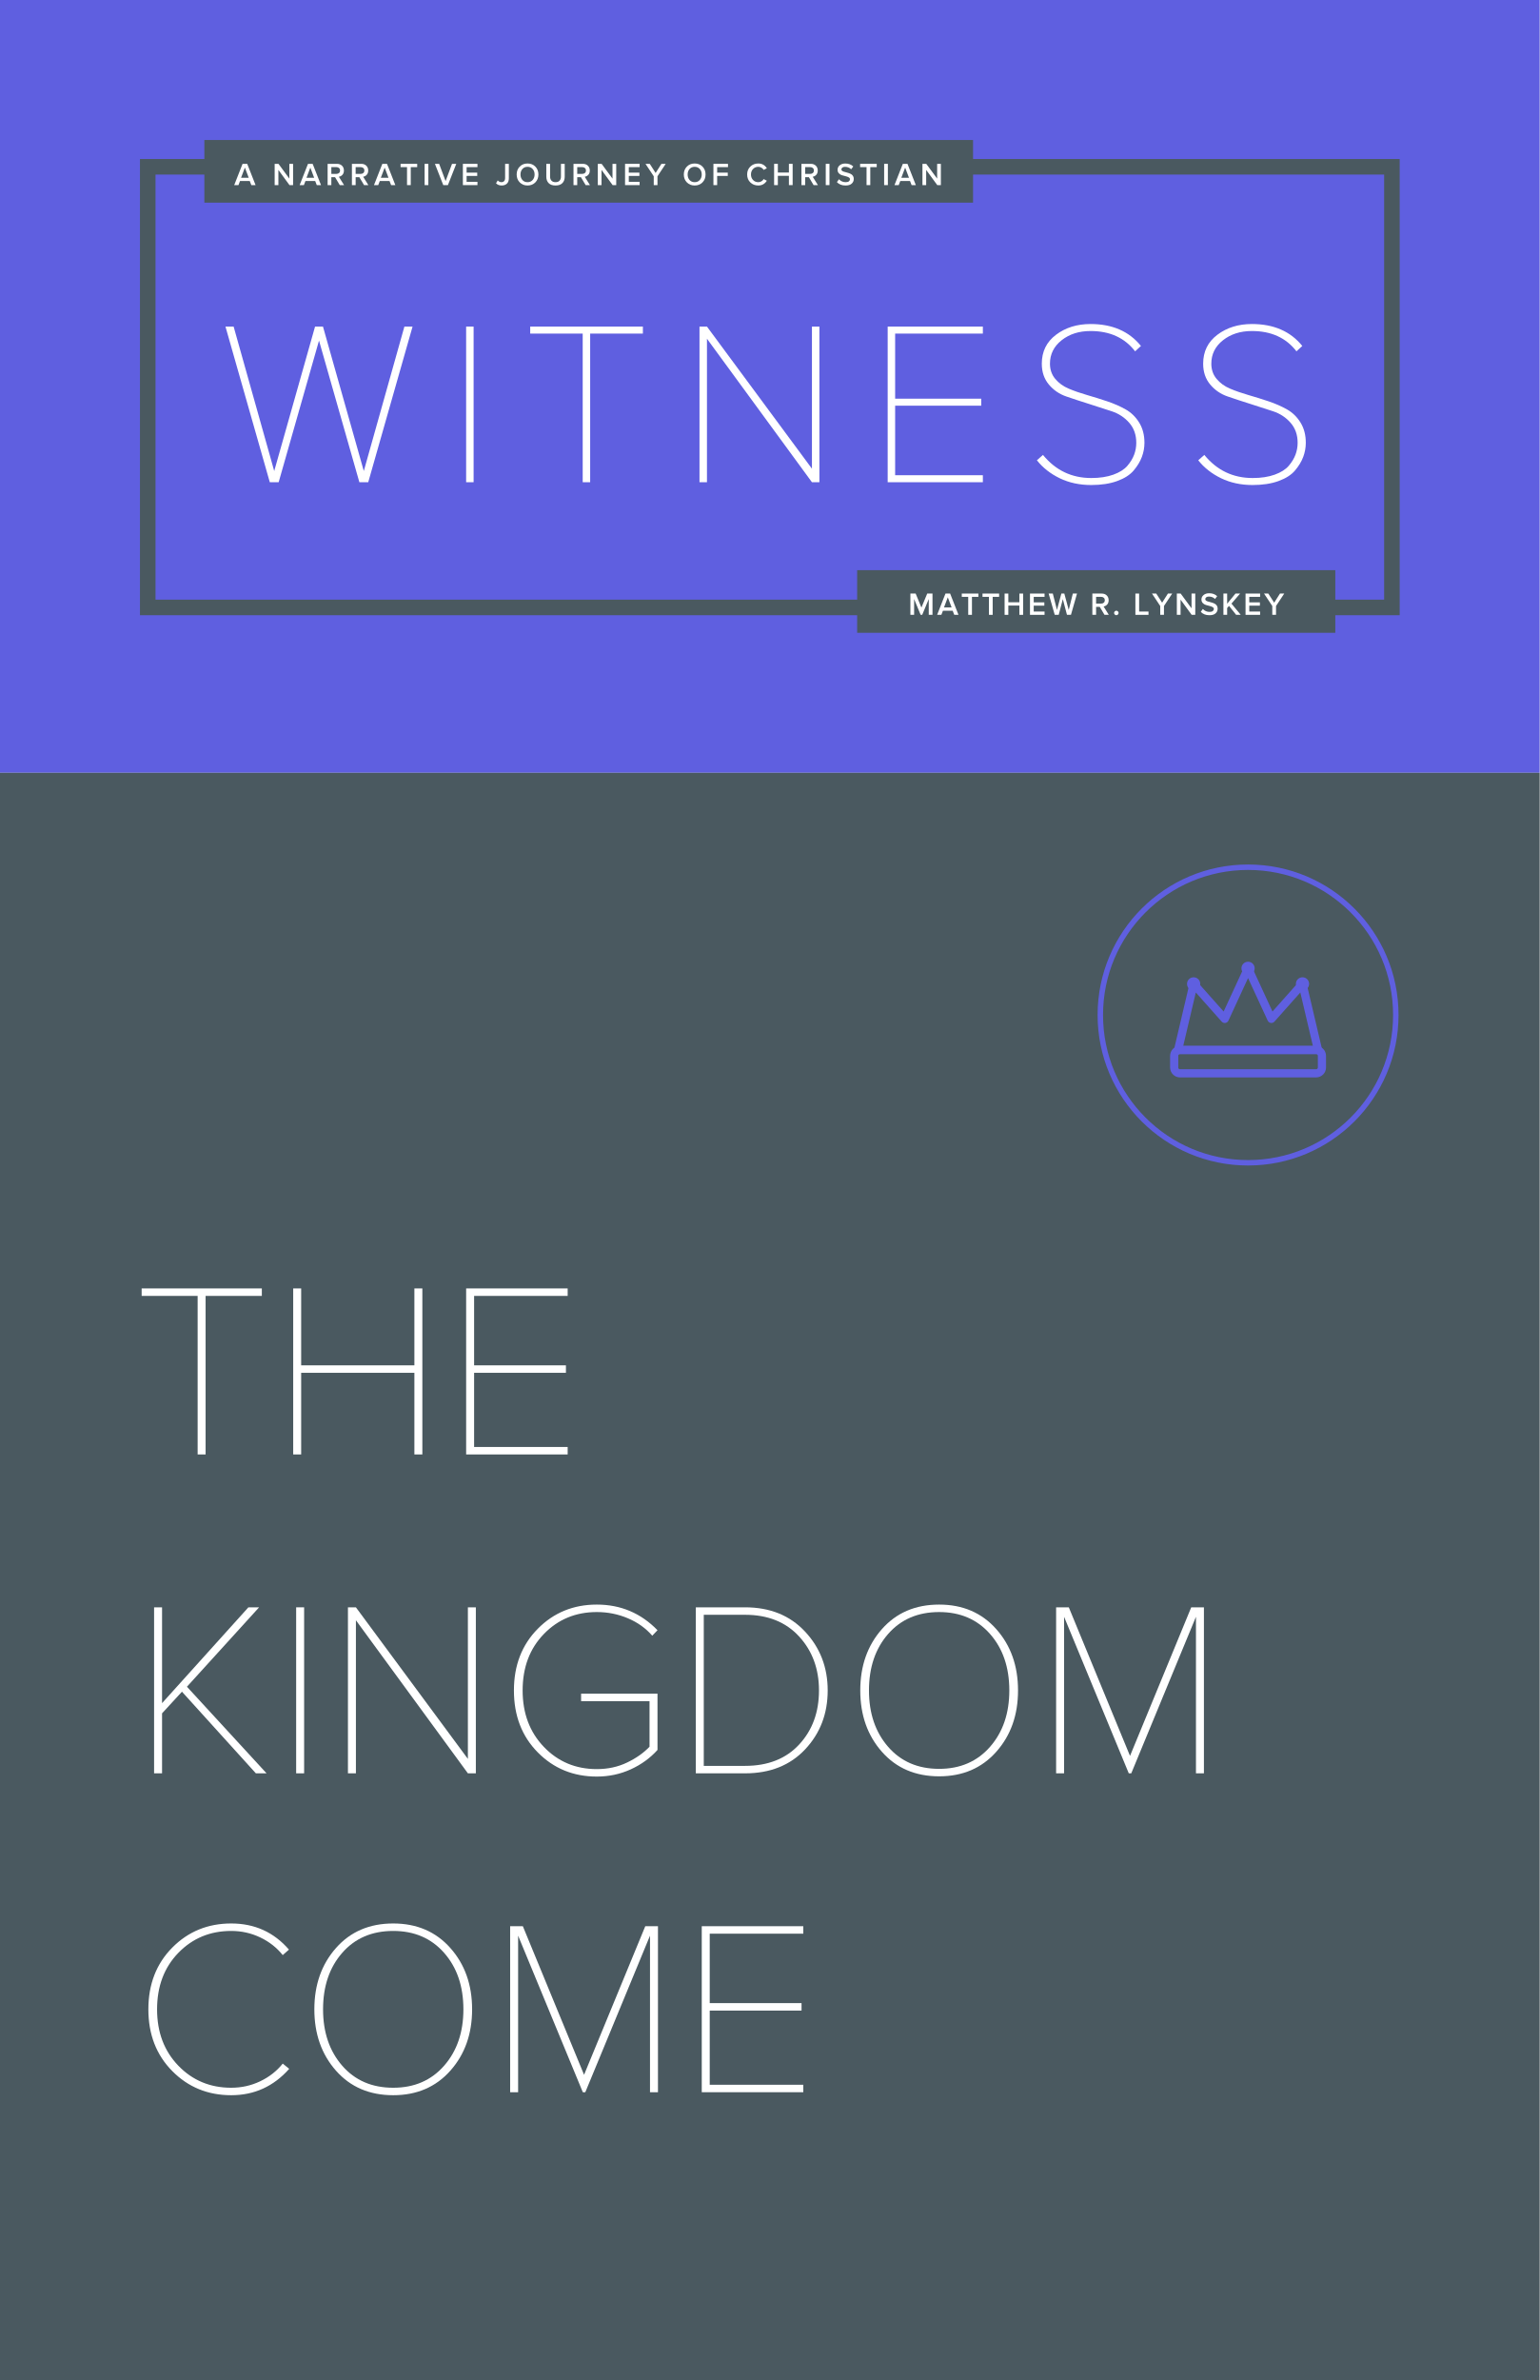
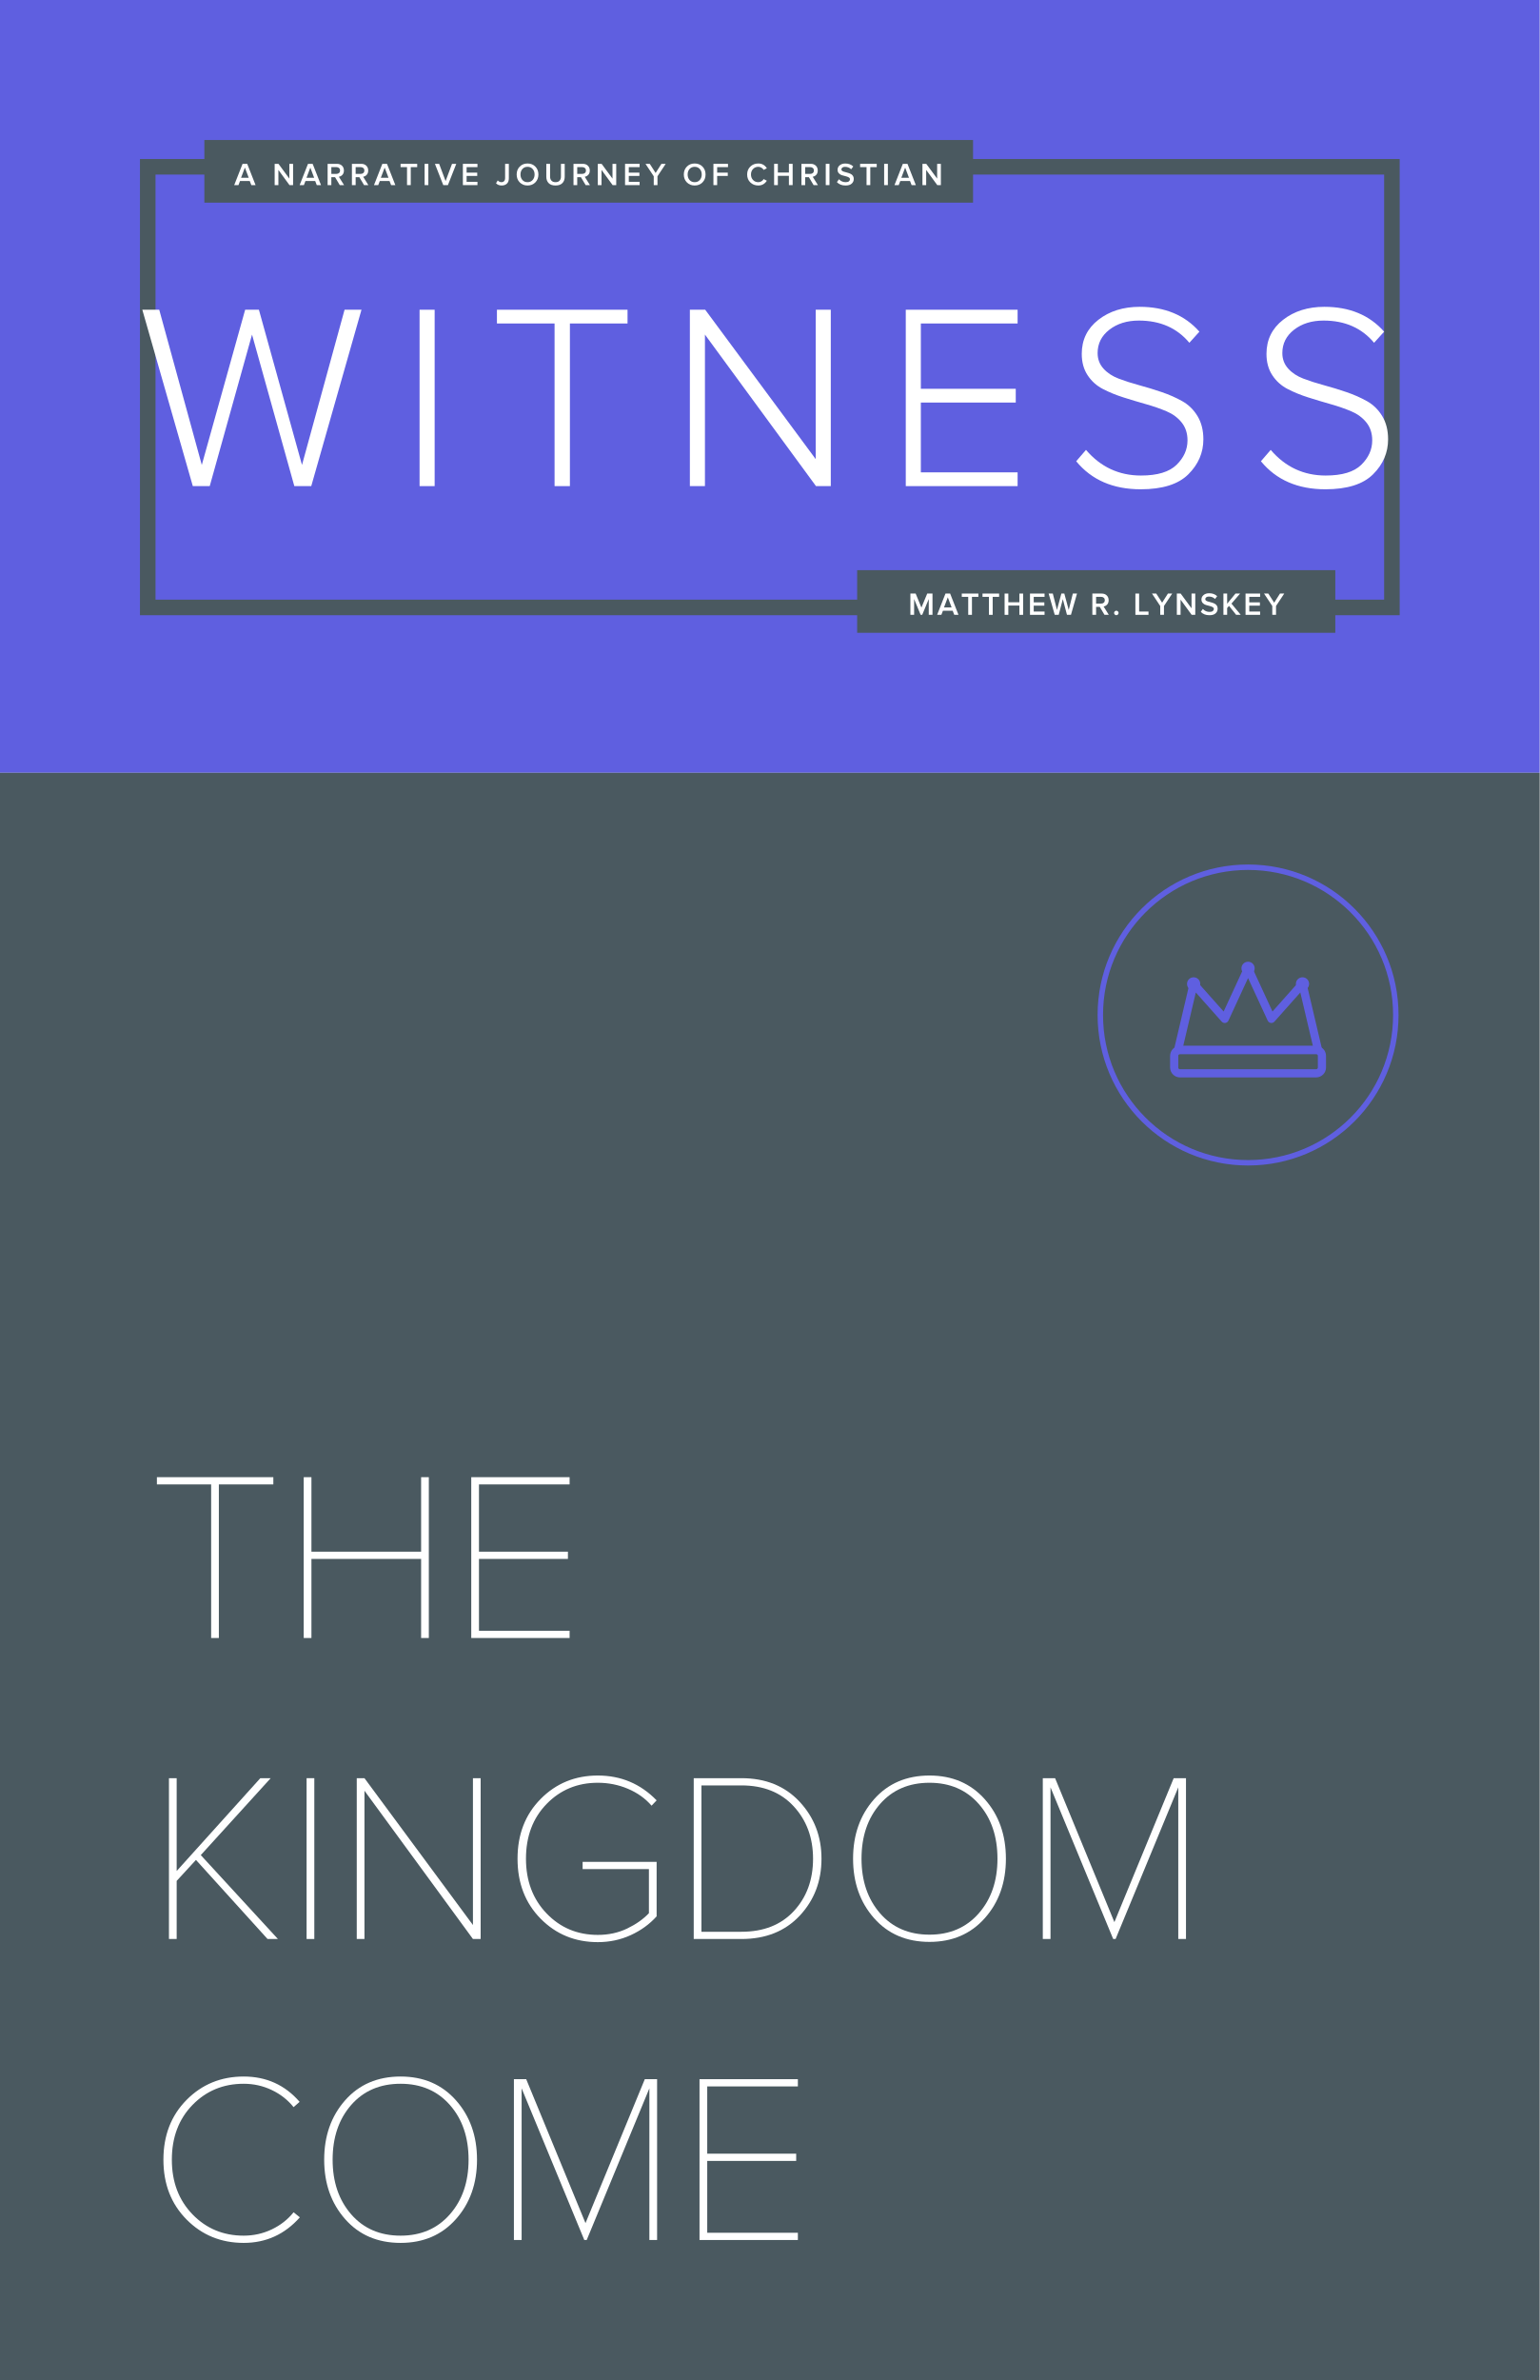
<svg xmlns="http://www.w3.org/2000/svg" id="Layer_1" data-name="Layer 1" viewBox="0 0 396 612">
  <rect width="396" height="198.72" style="fill: #5f5fe0;" />
  <rect y="198.72" width="396" height="413.28" style="fill: #4a5960;" />
  <rect x="38" y="42.89" width="320" height="113.31" style="fill: none; stroke: #4a5960; stroke-width: 4px;" />
  <rect x="52.56" y="36" width="197.71" height="16.11" style="fill: #4a5960;" />
  <path transform="translate(60.23,47.60) scale(0.0082,-0.0082)" d="M671 0H538L489 128H183L134 0H1L263 667H409ZM456 231 336 549 216 231Z" fill="#fff" />
  <path transform="translate(70.06,47.60) scale(0.0082,-0.0082)" d="M649 0H536L188 476V0H71V667H191L532 204V667H649Z" fill="#fff" />
  <path transform="translate(77.06,47.60) scale(0.0082,-0.0082)" d="M671 0H538L489 128H183L134 0H1L263 667H409ZM456 231 336 549 216 231Z" fill="#fff" />
  <path transform="translate(83.68,47.60) scale(0.0082,-0.0082)" d="M587 0H452L304 249H188V0H71V667H364Q462 667 522.0 609.0Q582 551 582 458Q582 374 536.0 323.5Q490 273 424 262ZM348 352Q398 352 430.0 381.0Q462 410 462.0 458.0Q462 506 430.0 535.0Q398 564 348 564H188V352Z" fill="#fff" />
  <path transform="translate(89.93,47.60) scale(0.0082,-0.0082)" d="M587 0H452L304 249H188V0H71V667H364Q462 667 522.0 609.0Q582 551 582 458Q582 374 536.0 323.5Q490 273 424 262ZM348 352Q398 352 430.0 381.0Q462 410 462.0 458.0Q462 506 430.0 535.0Q398 564 348 564H188V352Z" fill="#fff" />
  <path transform="translate(96.18,47.60) scale(0.0082,-0.0082)" d="M671 0H538L489 128H183L134 0H1L263 667H409ZM456 231 336 549 216 231Z" fill="#fff" />
  <path transform="translate(102.80,47.60) scale(0.0082,-0.0082)" d="M347 0H230V564H28V667H549V564H347Z" fill="#fff" />
  <path transform="translate(108.63,47.60) scale(0.0082,-0.0082)" d="M188 0H71V667H188Z" fill="#fff" />
  <path transform="translate(111.85,47.60) scale(0.0082,-0.0082)" d="M409 0H263L1 667H134L336 127L538 667H671Z" fill="#fff" />
  <path transform="translate(118.47,47.60) scale(0.0082,-0.0082)" d="M528 0H71V667H528V564H188V391H521V288H188V103H528Z" fill="#fff" />
  <path transform="translate(127.51,47.60) scale(0.0082,-0.0082)" d="M185 -12Q74 -12 8 58L62 147Q113 92 176 92Q230 92 261.5 125.0Q293 158 293 213V667H410V211Q410 101 348.0 44.5Q286 -12 185 -12Z" fill="#fff" />
  <path transform="translate(132.55,47.60) scale(0.0082,-0.0082)" d="M627.0 85.5Q531 -12 382.0 -12.0Q233 -12 137.0 85.5Q41 183 41.0 333.0Q41 483 137.0 580.5Q233 678 382.0 678.0Q531 678 627.0 580.5Q723 483 723.0 333.0Q723 183 627.0 85.5ZM382 92Q481 92 542.0 160.5Q603 229 603 333Q603 438 542.0 506.0Q481 574 382 574Q282 574 221.5 506.0Q161 438 161.0 333.0Q161 228 221.5 160.0Q282 92 382 92Z" fill="#fff" />
  <path transform="translate(139.93,47.60) scale(0.0082,-0.0082)" d="M360 -12Q218 -12 144.5 62.0Q71 136 71 263V667H189V267Q189 186 233.5 139.0Q278 92 360.0 92.0Q442 92 486.0 139.0Q530 186 530 267V667H648V264Q648 136 574.5 62.0Q501 -12 360 -12Z" fill="#fff" />
  <path transform="translate(146.92,47.60) scale(0.0082,-0.0082)" d="M587 0H452L304 249H188V0H71V667H364Q462 667 522.0 609.0Q582 551 582 458Q582 374 536.0 323.5Q490 273 424 262ZM348 352Q398 352 430.0 381.0Q462 410 462.0 458.0Q462 506 430.0 535.0Q398 564 348 564H188V352Z" fill="#fff" />
  <path transform="translate(153.17,47.60) scale(0.0082,-0.0082)" d="M649 0H536L188 476V0H71V667H191L532 204V667H649Z" fill="#fff" />
  <path transform="translate(160.18,47.60) scale(0.0082,-0.0082)" d="M528 0H71V667H528V564H188V391H521V288H188V103H528Z" fill="#fff" />
  <path transform="translate(166.01,47.60) scale(0.0082,-0.0082)" d="M377 0H260V277L1 667H135L319 381L501 667H635L377 277Z" fill="#fff" />
  <path transform="translate(175.54,47.60) scale(0.0082,-0.0082)" d="M627.0 85.5Q531 -12 382.0 -12.0Q233 -12 137.0 85.5Q41 183 41.0 333.0Q41 483 137.0 580.5Q233 678 382.0 678.0Q531 678 627.0 580.5Q723 483 723.0 333.0Q723 183 627.0 85.5ZM382 92Q481 92 542.0 160.5Q603 229 603 333Q603 438 542.0 506.0Q481 574 382 574Q282 574 221.5 506.0Q161 438 161.0 333.0Q161 228 221.5 160.0Q282 92 382 92Z" fill="#fff" />
  <path transform="translate(182.91,47.60) scale(0.0082,-0.0082)" d="M188 0H71V667H528V564H188V391H521V288H188Z" fill="#fff" />
  <path transform="translate(191.83,47.60) scale(0.0082,-0.0082)" d="M391 -12Q241 -12 141.0 84.5Q41 181 41.0 333.0Q41 485 141.0 581.5Q241 678 391 678Q565 678 659 528L559 477Q534 520 488.5 547.0Q443 574 391 574Q292 574 226.5 506.0Q161 438 161.0 333.0Q161 228 226.5 160.0Q292 92 391 92Q444 92 489.0 119.0Q534 146 559 189L659 138Q563 -12 391 -12Z" fill="#fff" />
  <path transform="translate(198.52,47.60) scale(0.0082,-0.0082)" d="M652 0H535V291H188V0H71V667H188V394H535V667H652Z" fill="#fff" />
  <path transform="translate(205.55,47.60) scale(0.0082,-0.0082)" d="M587 0H452L304 249H188V0H71V667H364Q462 667 522.0 609.0Q582 551 582 458Q582 374 536.0 323.5Q490 273 424 262ZM348 352Q398 352 430.0 381.0Q462 410 462.0 458.0Q462 506 430.0 535.0Q398 564 348 564H188V352Z" fill="#fff" />
  <path transform="translate(211.80,47.60) scale(0.0082,-0.0082)" d="M188 0H71V667H188Z" fill="#fff" />
  <path transform="translate(215.02,47.60) scale(0.0082,-0.0082)" d="M299 -12Q127 -12 28 94L93 184Q179 92 304 92Q371 92 404.5 119.0Q438 146 438 183Q438 221 398.0 243.5Q358 266 301.0 279.0Q244 292 186.5 310.0Q129 328 89.0 371.0Q49 414 49 482Q49 566 116.5 621.5Q184 677 292 677Q446 677 542 584L475 497Q399 573 282 573Q230 573 199.5 550.5Q169 528 169 490Q169 465 190.5 448.0Q212 431 246.0 420.5Q280 410 321.5 400.0Q363 390 404.5 375.5Q446 361 480.0 340.0Q514 319 535.5 282.0Q557 245 557 194Q557 104 492.0 46.0Q427 -12 299 -12Z" fill="#fff" />
  <path transform="translate(220.99,47.60) scale(0.0082,-0.0082)" d="M347 0H230V564H28V667H549V564H347Z" fill="#fff" />
  <path transform="translate(226.82,47.60) scale(0.0082,-0.0082)" d="M188 0H71V667H188Z" fill="#fff" />
  <path transform="translate(230.05,47.60) scale(0.0082,-0.0082)" d="M671 0H538L489 128H183L134 0H1L263 667H409ZM456 231 336 549 216 231Z" fill="#fff" />
  <path transform="translate(236.67,47.60) scale(0.0082,-0.0082)" d="M649 0H536L188 476V0H71V667H191L532 204V667H649Z" fill="#fff" />
-   <path transform="translate(56.49,124.00) scale(0.06,-0.06)" d="M637 0H599L426 607L253 0H215L25 667H60L234 48L409 667H443L618 48L792 667H827Z" fill="#fff" />
-   <path transform="translate(114.61,124.00) scale(0.06,-0.06)" d="M120 0H88V667H120Z" fill="#fff" />
-   <path transform="translate(134.09,124.00) scale(0.06,-0.06)" d="M295 0H263V637H38V667H521V637H295Z" fill="#fff" />
-   <path transform="translate(174.63,124.00) scale(0.06,-0.06)" d="M602 0H570L120 615V0H88V667H120L570 58V667H602Z" fill="#fff" />
-   <path transform="translate(223.03,124.00) scale(0.06,-0.06)" d="M496 0H88V667H496V637H120V358H489V328H120V30H496Z" fill="#fff" />
-   <path transform="translate(263.51,124.00) scale(0.06,-0.06)" d="M286 -12Q211 -12 151.0 17.0Q91 46 53 94L79 117Q160 18 286 18Q341 18 381.0 32.5Q421 47 441.0 70.5Q461 94 470.0 118.5Q479 143 479 169Q479 220 449.0 254.5Q419 289 374.0 304.0Q329 319 276.5 335.5Q224 352 179.0 367.5Q134 383 104.0 419.0Q74 455 74 508Q74 586 135.0 632.0Q196 678 283 678Q423 678 499 584L474 561Q407 648 283 648Q209 648 159.0 608.5Q109 569 109 508Q109 470 131.5 443.0Q154 416 189.5 401.0Q225 386 268.5 373.5Q312 361 355.0 346.5Q398 332 433.5 312.0Q469 292 491.5 255.5Q514 219 514 169Q514 138 503.0 108.5Q492 79 468.0 50.5Q444 22 397.0 5.0Q350 -12 286 -12Z" fill="#fff" />
-   <path transform="translate(305.01,124.00) scale(0.06,-0.06)" d="M286 -12Q211 -12 151.0 17.0Q91 46 53 94L79 117Q160 18 286 18Q341 18 381.0 32.5Q421 47 441.0 70.5Q461 94 470.0 118.5Q479 143 479 169Q479 220 449.0 254.5Q419 289 374.0 304.0Q329 319 276.5 335.5Q224 352 179.0 367.5Q134 383 104.0 419.0Q74 455 74 508Q74 586 135.0 632.0Q196 678 283 678Q423 678 499 584L474 561Q407 648 283 648Q209 648 159.0 608.5Q109 569 109 508Q109 470 131.5 443.0Q154 416 189.5 401.0Q225 386 268.5 373.5Q312 361 355.0 346.5Q398 332 433.5 312.0Q469 292 491.5 255.5Q514 219 514 169Q514 138 503.0 108.5Q492 79 468.0 50.5Q444 22 397.0 5.0Q350 -12 286 -12Z" fill="#fff" />
+   <path transform="translate(35.31,125.00) scale(0.068,-0.068)" d="M658 0H594L434 573L274 0H210L19 667H83L244 80L408 667H460L623 80L784 667H848Z" fill="#fff" />
+   <path transform="translate(102.27,125.00) scale(0.068,-0.068)" d="M140 0H83V667H140Z" fill="#fff" />
+   <path transform="translate(125.43,125.00) scale(0.068,-0.068)" d="M311 0H253V615H35V667H529V615H311Z" fill="#fff" />
+   <path transform="translate(171.79,125.00) scale(0.068,-0.068)" d="M616 0H560L140 573V0H83V667H141L559 102V667H616Z" fill="#fff" />
+   <path transform="translate(227.32,125.00) scale(0.068,-0.068)" d="M506 0H83V667H506V615H140V368H499V316H140V52H506Z" fill="#fff" />
+   <path transform="translate(273.67,125.00) scale(0.068,-0.068)" d="M290 -12Q133 -12 46 94L83 137Q166 40 291 40Q384 40 425.5 80.5Q467 121 467 173Q467 213 445.0 240.5Q423 268 387.5 283.0Q352 298 309.5 310.0Q267 322 224.5 335.5Q182 349 146.5 367.5Q111 386 89.0 419.5Q67 453 67 500Q67 580 130.0 629.0Q193 678 286 678Q429 678 512 584L474 542Q404 626 283 626Q216 626 171.5 591.5Q127 557 127 503Q127 469 149.0 444.5Q171 420 206.5 406.5Q242 393 284.5 381.5Q327 370 369.5 355.5Q412 341 447.5 321.0Q483 301 505.0 264.5Q527 228 527 177Q527 101 470.0 44.5Q413 -12 290 -12Z" fill="#fff" />
+   <path transform="translate(321.18,125.00) scale(0.068,-0.068)" d="M290 -12Q133 -12 46 94L83 137Q166 40 291 40Q384 40 425.5 80.5Q467 121 467 173Q467 213 445.0 240.5Q423 268 387.5 283.0Q352 298 309.5 310.0Q267 322 224.5 335.5Q182 349 146.5 367.5Q111 386 89.0 419.5Q67 453 67 500Q67 580 130.0 629.0Q193 678 286 678Q429 678 512 584L474 542Q404 626 283 626Q216 626 171.5 591.5Q127 557 127 503Q127 469 149.0 444.5Q171 420 206.5 406.5Q242 393 284.5 381.5Q327 370 369.5 355.5Q412 341 447.5 321.0Q483 301 505.0 264.5Q527 228 527 177Q527 101 470.0 44.5Q413 -12 290 -12Z" fill="#fff" />
  <rect x="220.46" y="146.61" width="122.98" height="16.11" style="fill: #4a5960;" />
  <path transform="translate(233.57,158.10) scale(0.0082,-0.0082)" d="M764 0H647V495L442 0H392L188 495V0H71V667H236L417 228L599 667H764Z" fill="#fff" />
  <path transform="translate(241.02,158.10) scale(0.0082,-0.0082)" d="M671 0H538L489 128H183L134 0H1L263 667H409ZM456 231 336 549 216 231Z" fill="#fff" />
  <path transform="translate(247.14,158.10) scale(0.0082,-0.0082)" d="M347 0H230V564H28V667H549V564H347Z" fill="#fff" />
  <path transform="translate(252.47,158.10) scale(0.0082,-0.0082)" d="M347 0H230V564H28V667H549V564H347Z" fill="#fff" />
  <path transform="translate(257.80,158.10) scale(0.0082,-0.0082)" d="M652 0H535V291H188V0H71V667H188V394H535V667H652Z" fill="#fff" />
  <path transform="translate(264.33,158.10) scale(0.0082,-0.0082)" d="M528 0H71V667H528V564H188V391H521V288H188V103H528Z" fill="#fff" />
  <path transform="translate(269.66,158.10) scale(0.0082,-0.0082)" d="M706 0H581L451 492L322 0H197L6 667H137L267 153L405 667H498L636 153L765 667H896Z" fill="#fff" />
  <path transform="translate(280.37,158.10) scale(0.0082,-0.0082)" d="M587 0H452L304 249H188V0H71V667H364Q462 667 522.0 609.0Q582 551 582 458Q582 374 536.0 323.5Q490 273 424 262ZM348 352Q398 352 430.0 381.0Q462 410 462.0 458.0Q462 506 430.0 535.0Q398 564 348 564H188V352Z" fill="#fff" />
  <path transform="translate(286.12,158.10) scale(0.0082,-0.0082)" d="M171.0 9.5Q150 -11 122.0 -11.0Q94 -11 73.0 9.5Q52 30 52.0 59.0Q52 88 73.0 108.5Q94 129 122.0 129.0Q150 129 171.0 108.5Q192 88 192.0 59.0Q192 30 171.0 9.5Z" fill="#fff" />
  <path transform="translate(291.44,158.10) scale(0.0082,-0.0082)" d="M482 0H71V667H188V103H482Z" fill="#fff" />
  <path transform="translate(296.28,158.10) scale(0.0082,-0.0082)" d="M377 0H260V277L1 667H135L319 381L501 667H635L377 277Z" fill="#fff" />
  <path transform="translate(302.10,158.10) scale(0.0082,-0.0082)" d="M649 0H536L188 476V0H71V667H191L532 204V667H649Z" fill="#fff" />
  <path transform="translate(308.61,158.10) scale(0.0082,-0.0082)" d="M299 -12Q127 -12 28 94L93 184Q179 92 304 92Q371 92 404.5 119.0Q438 146 438 183Q438 221 398.0 243.5Q358 266 301.0 279.0Q244 292 186.5 310.0Q129 328 89.0 371.0Q49 414 49 482Q49 566 116.5 621.5Q184 677 292 677Q446 677 542 584L475 497Q399 573 282 573Q230 573 199.5 550.5Q169 528 169 490Q169 465 190.5 448.0Q212 431 246.0 420.5Q280 410 321.5 400.0Q363 390 404.5 375.5Q446 361 480.0 340.0Q514 319 535.5 282.0Q557 245 557 194Q557 104 492.0 46.0Q427 -12 299 -12Z" fill="#fff" />
  <path transform="translate(314.08,158.10) scale(0.0082,-0.0082)" d="M614 0H470L246 281L188 213V0H71V667H188V349L449 667H594L323 352Z" fill="#fff" />
  <path transform="translate(319.77,158.10) scale(0.0082,-0.0082)" d="M528 0H71V667H528V564H188V391H521V288H188V103H528Z" fill="#fff" />
  <path transform="translate(325.10,158.10) scale(0.0082,-0.0082)" d="M377 0H260V277L1 667H135L319 381L501 667H635L377 277Z" fill="#fff" />
  <g transform="translate(321,261)" fill="none" stroke="#5f5fe0" stroke-linecap="round" stroke-linejoin="round">
    <circle r="38" stroke-width="1.4" />
    <path d="M-18,9 L-14,-8 L-6,1 L0,-12 L6,1 L14,-8 L18,9 Z" stroke-width="2.1" />
    <rect x="-19" y="9" width="38" height="6" rx="1.5" stroke-width="2.1" />
    <circle cx="-14" cy="-8" r="1.7" fill="#5f5fe0" stroke="none" />
    <circle cx="0" cy="-12" r="1.7" fill="#5f5fe0" stroke="none" />
    <circle cx="14" cy="-8" r="1.7" fill="#5f5fe0" stroke="none" />
  </g>
-   <path transform="translate(34.00,374.00) scale(0.064,-0.064)" d="M295 0H263V637H38V667H521V637H295Z" fill="#fff" />
-   <path transform="translate(69.78,374.00) scale(0.064,-0.064)" d="M607 0H575V328H120V0H88V667H120V358H575V667H607Z" fill="#fff" />
-   <path transform="translate(114.26,374.00) scale(0.064,-0.064)" d="M496 0H88V667H496V637H120V358H489V328H120V30H496Z" fill="#fff" />
-   <path transform="translate(34.00,456.00) scale(0.064,-0.064)" d="M540 0H497L200 328L120 241V0H88V667H120V282L467 667H510L220 348Z" fill="#fff" />
-   <path transform="translate(70.54,456.00) scale(0.064,-0.064)" d="M120 0H88V667H120Z" fill="#fff" />
-   <path transform="translate(83.86,456.00) scale(0.064,-0.064)" d="M602 0H570L120 615V0H88V667H120L570 58V667H602Z" fill="#fff" />
-   <path transform="translate(128.02,456.00) scale(0.064,-0.064)" d="M398 -13Q257 -13 161.0 84.0Q65 181 65 333Q65 484 161.0 581.0Q257 678 398 678Q542 678 642 575L621 553Q582 598 523.0 623.0Q464 648 398 648Q271 648 185.5 560.0Q100 472 100 333Q100 195 185.5 106.0Q271 17 398 17Q465 17 520.0 43.5Q575 70 610 107V290H335V320H642V94Q598 45 534.5 16.0Q471 -13 398 -13Z" fill="#fff" />
-   <path transform="translate(173.33,456.00) scale(0.064,-0.064)" d="M286 0H88V667H286Q436 667 527.0 569.5Q618 472 618 333Q618 193 527.5 96.5Q437 0 286 0ZM286 30Q424 30 503.5 116.0Q583 202 583 333Q583 463 503.0 550.0Q423 637 286 637H120V30Z" fill="#fff" />
-   <path transform="translate(217.10,456.00) scale(0.064,-0.064)" d="M382 -12Q239 -12 152.0 86.5Q65 185 65.0 333.0Q65 481 152.0 579.5Q239 678 382 678Q524 678 611.5 579.5Q699 481 699.0 333.0Q699 185 611.5 86.5Q524 -12 382 -12ZM382 18Q509 18 586.5 106.5Q664 195 664 333Q664 472 586.5 560.0Q509 648 382 648Q254 648 177.0 560.0Q100 472 100 333Q100 195 177.0 106.5Q254 18 382 18Z" fill="#fff" />
-   <path transform="translate(266.00,456.00) scale(0.064,-0.064)" d="M682 0H650V629L390 0H380L120 629V0H88V667H139L385 70L631 667H682Z" fill="#fff" />
-   <path transform="translate(34.00,538.00) scale(0.064,-0.064)" d="M398 -12Q257 -12 161.0 85.0Q65 182 65.0 333.0Q65 484 161.0 581.0Q257 678 398.0 678.0Q539 678 630 573L605 551Q569 596 514.5 622.0Q460 648 398 648Q271 648 185.5 560.0Q100 472 100 333Q100 195 185.5 106.5Q271 18 398 18Q460 18 514.5 44.0Q569 70 605 115L631 94Q537 -12 398 -12Z" fill="#fff" />
-   <path transform="translate(76.69,538.00) scale(0.064,-0.064)" d="M382 -12Q239 -12 152.0 86.5Q65 185 65.0 333.0Q65 481 152.0 579.5Q239 678 382 678Q524 678 611.5 579.5Q699 481 699.0 333.0Q699 185 611.5 86.5Q524 -12 382 -12ZM382 18Q509 18 586.5 106.5Q664 195 664 333Q664 472 586.5 560.0Q509 648 382 648Q254 648 177.0 560.0Q100 472 100 333Q100 195 177.0 106.5Q254 18 382 18Z" fill="#fff" />
-   <path transform="translate(125.58,538.00) scale(0.064,-0.064)" d="M682 0H650V629L390 0H380L120 629V0H88V667H139L385 70L631 667H682Z" fill="#fff" />
-   <path transform="translate(174.86,538.00) scale(0.064,-0.064)" d="M496 0H88V667H496V637H120V358H489V328H120V30H496Z" fill="#fff" />
+   <path transform="translate(38.00,421.20) scale(0.062,-0.062)" d="M295 0H263V637H38V667H521V637H295Z" fill="#fff" />
+   <path transform="translate(72.66,421.20) scale(0.062,-0.062)" d="M607 0H575V328H120V0H88V667H120V358H575V667H607Z" fill="#fff" />
+   <path transform="translate(115.75,421.20) scale(0.062,-0.062)" d="M496 0H88V667H496V637H120V358H489V328H120V30H496Z" fill="#fff" />
+   <path transform="translate(38.00,498.60) scale(0.062,-0.062)" d="M540 0H497L200 328L120 241V0H88V667H120V282L467 667H510L220 348Z" fill="#fff" />
+   <path transform="translate(73.40,498.60) scale(0.062,-0.062)" d="M120 0H88V667H120Z" fill="#fff" />
+   <path transform="translate(86.30,498.60) scale(0.062,-0.062)" d="M602 0H570L120 615V0H88V667H120L570 58V667H602Z" fill="#fff" />
+   <path transform="translate(129.08,498.60) scale(0.062,-0.062)" d="M398 -13Q257 -13 161.0 84.0Q65 181 65 333Q65 484 161.0 581.0Q257 678 398 678Q542 678 642 575L621 553Q582 598 523.0 623.0Q464 648 398 648Q271 648 185.5 560.0Q100 472 100 333Q100 195 185.5 106.0Q271 17 398 17Q465 17 520.0 43.5Q575 70 610 107V290H335V320H642V94Q598 45 534.5 16.0Q471 -13 398 -13Z" fill="#fff" />
+   <path transform="translate(172.97,498.60) scale(0.062,-0.062)" d="M286 0H88V667H286Q436 667 527.0 569.5Q618 472 618 333Q618 193 527.5 96.5Q437 0 286 0ZM286 30Q424 30 503.5 116.0Q583 202 583 333Q583 463 503.0 550.0Q423 637 286 637H120V30Z" fill="#fff" />
+   <path transform="translate(215.38,498.60) scale(0.062,-0.062)" d="M382 -12Q239 -12 152.0 86.5Q65 185 65.0 333.0Q65 481 152.0 579.5Q239 678 382 678Q524 678 611.5 579.5Q699 481 699.0 333.0Q699 185 611.5 86.5Q524 -12 382 -12ZM382 18Q509 18 586.5 106.5Q664 195 664 333Q664 472 586.5 560.0Q509 648 382 648Q254 648 177.0 560.0Q100 472 100 333Q100 195 177.0 106.5Q254 18 382 18Z" fill="#fff" />
+   <path transform="translate(262.75,498.60) scale(0.062,-0.062)" d="M682 0H650V629L390 0H380L120 629V0H88V667H139L385 70L631 667H682Z" fill="#fff" />
+   <path transform="translate(38.00,576.00) scale(0.062,-0.062)" d="M398 -12Q257 -12 161.0 85.0Q65 182 65.0 333.0Q65 484 161.0 581.0Q257 678 398.0 678.0Q539 678 630 573L605 551Q569 596 514.5 622.0Q460 648 398 648Q271 648 185.5 560.0Q100 472 100 333Q100 195 185.5 106.5Q271 18 398 18Q460 18 514.5 44.0Q569 70 605 115L631 94Q537 -12 398 -12Z" fill="#fff" />
+   <path transform="translate(79.35,576.00) scale(0.062,-0.062)" d="M382 -12Q239 -12 152.0 86.5Q65 185 65.0 333.0Q65 481 152.0 579.5Q239 678 382 678Q524 678 611.5 579.5Q699 481 699.0 333.0Q699 185 611.5 86.5Q524 -12 382 -12ZM382 18Q509 18 586.5 106.5Q664 195 664 333Q664 472 586.5 560.0Q509 648 382 648Q254 648 177.0 560.0Q100 472 100 333Q100 195 177.0 106.5Q254 18 382 18Z" fill="#fff" />
+   <path transform="translate(126.72,576.00) scale(0.062,-0.062)" d="M682 0H650V629L390 0H380L120 629V0H88V667H139L385 70L631 667H682Z" fill="#fff" />
+   <path transform="translate(174.46,576.00) scale(0.062,-0.062)" d="M496 0H88V667H496V637H120V358H489V328H120V30H496Z" fill="#fff" />
</svg>
